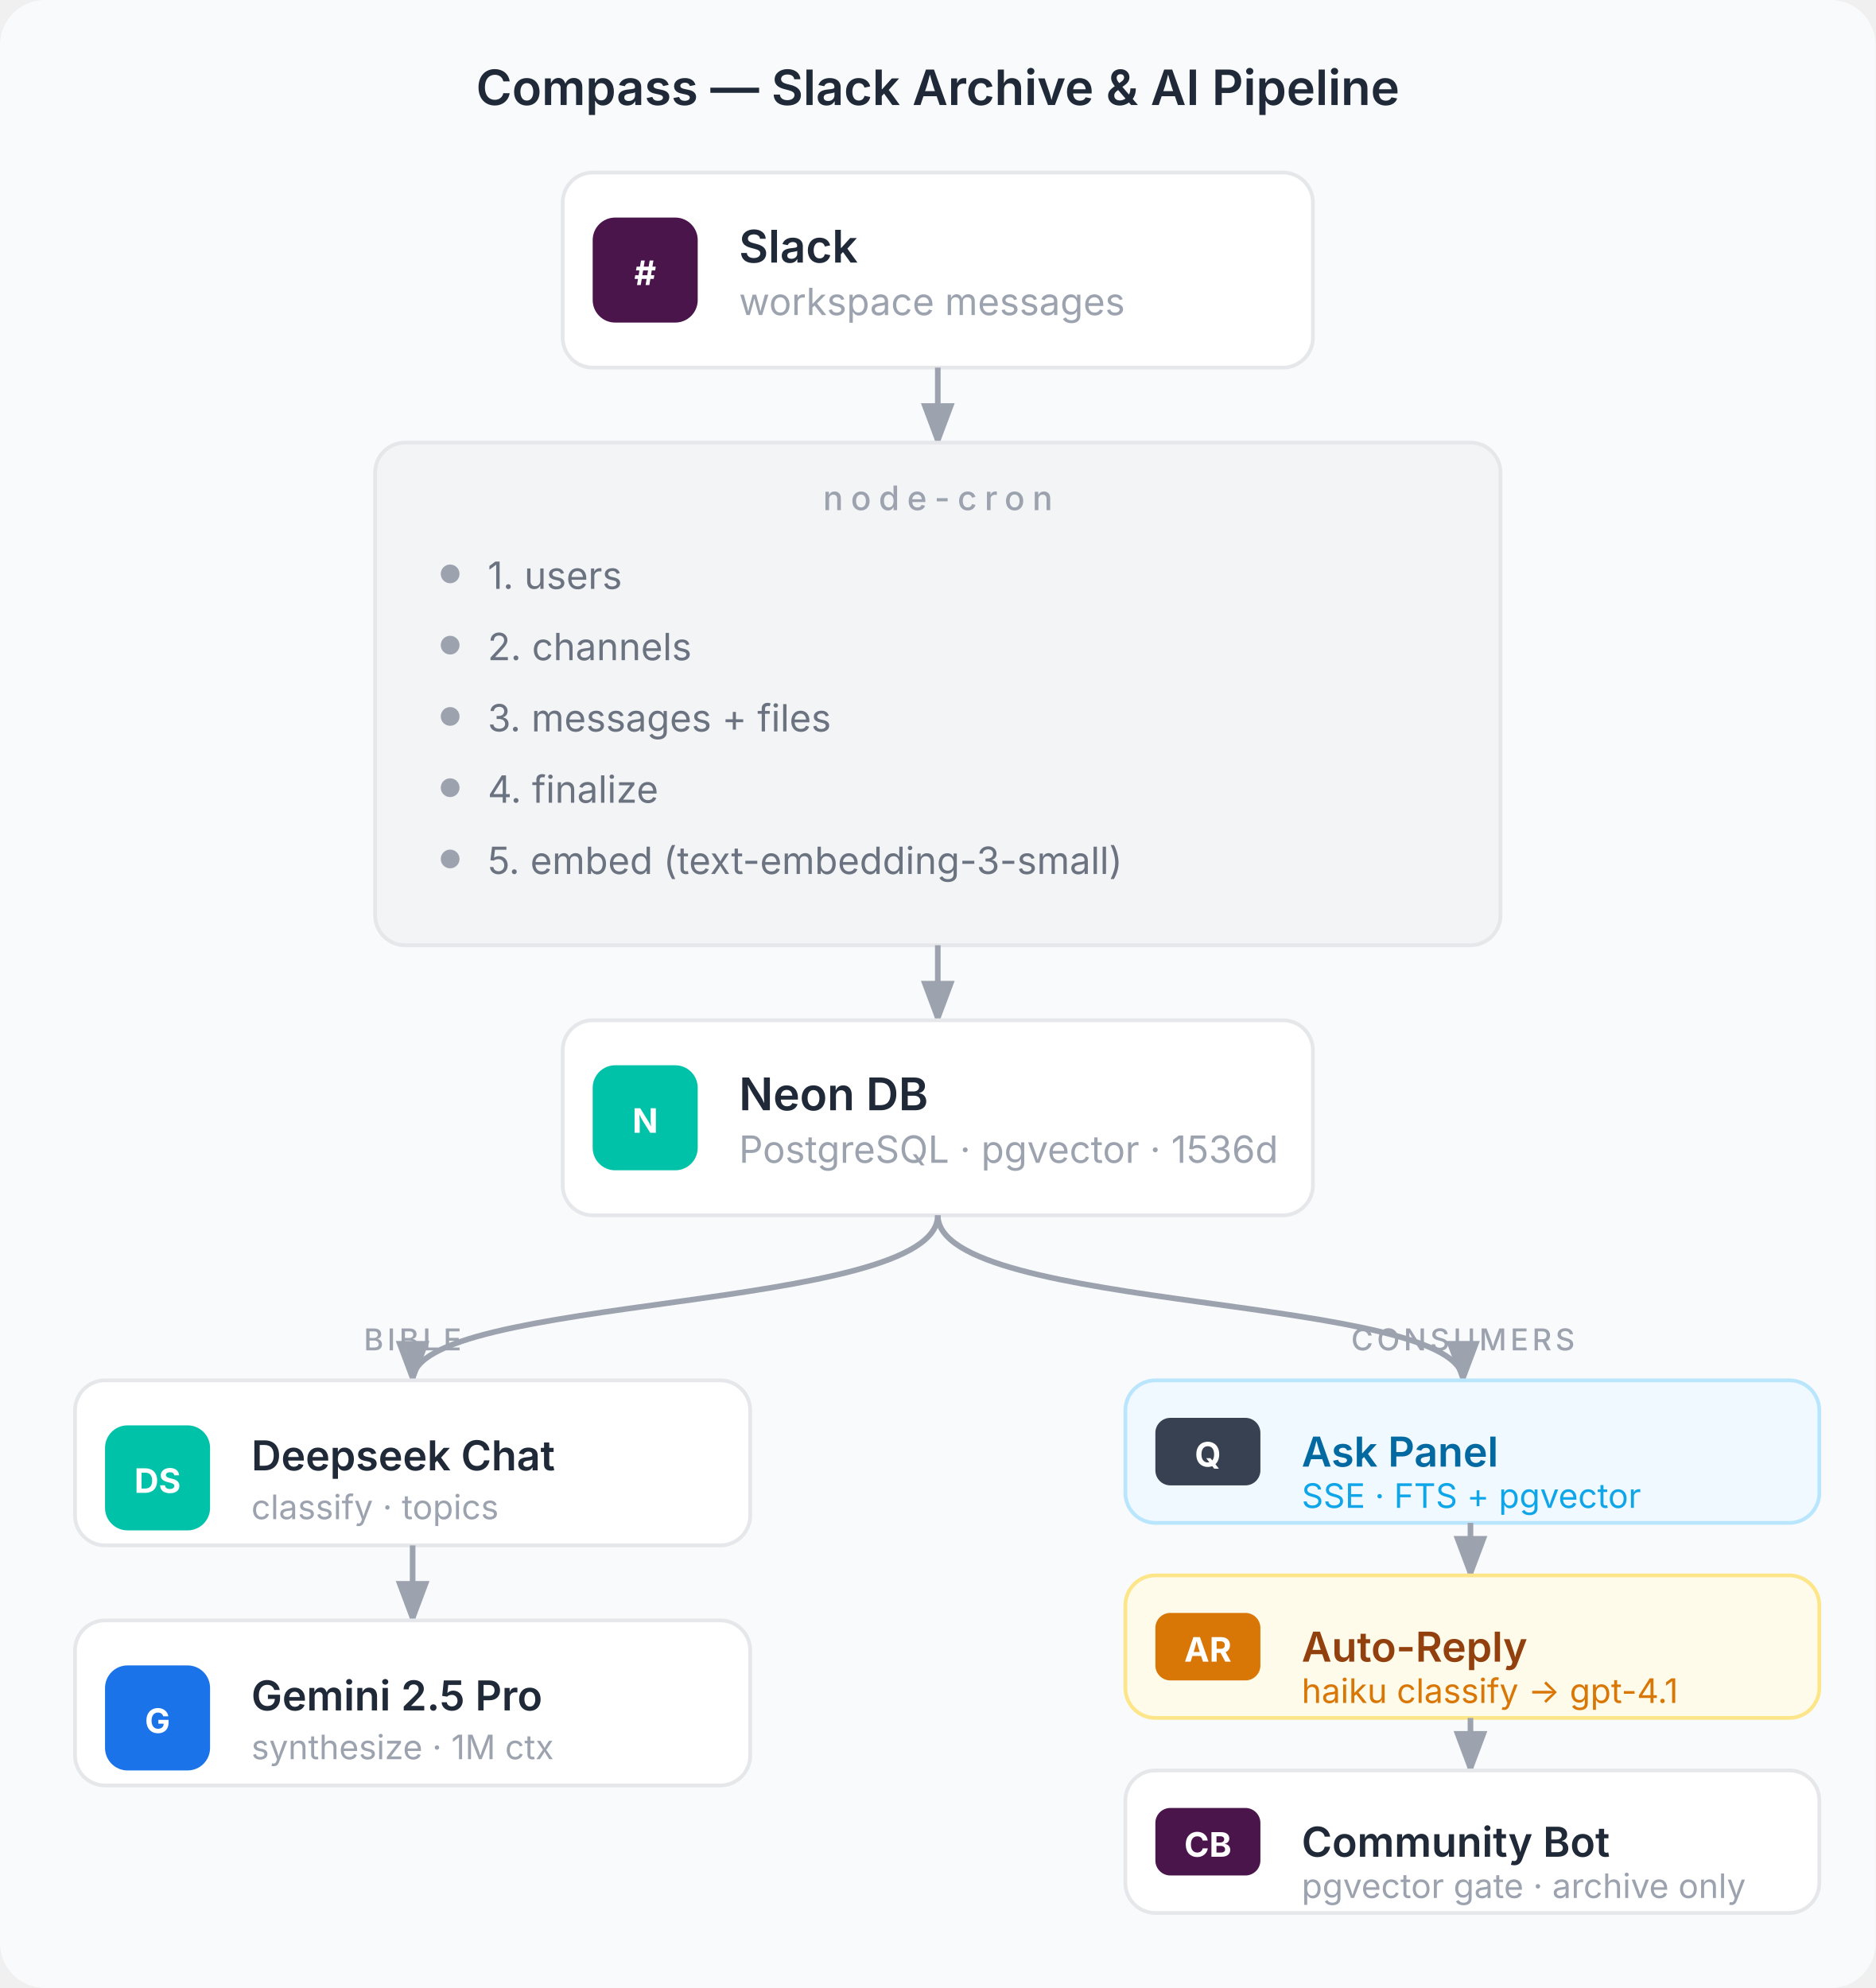
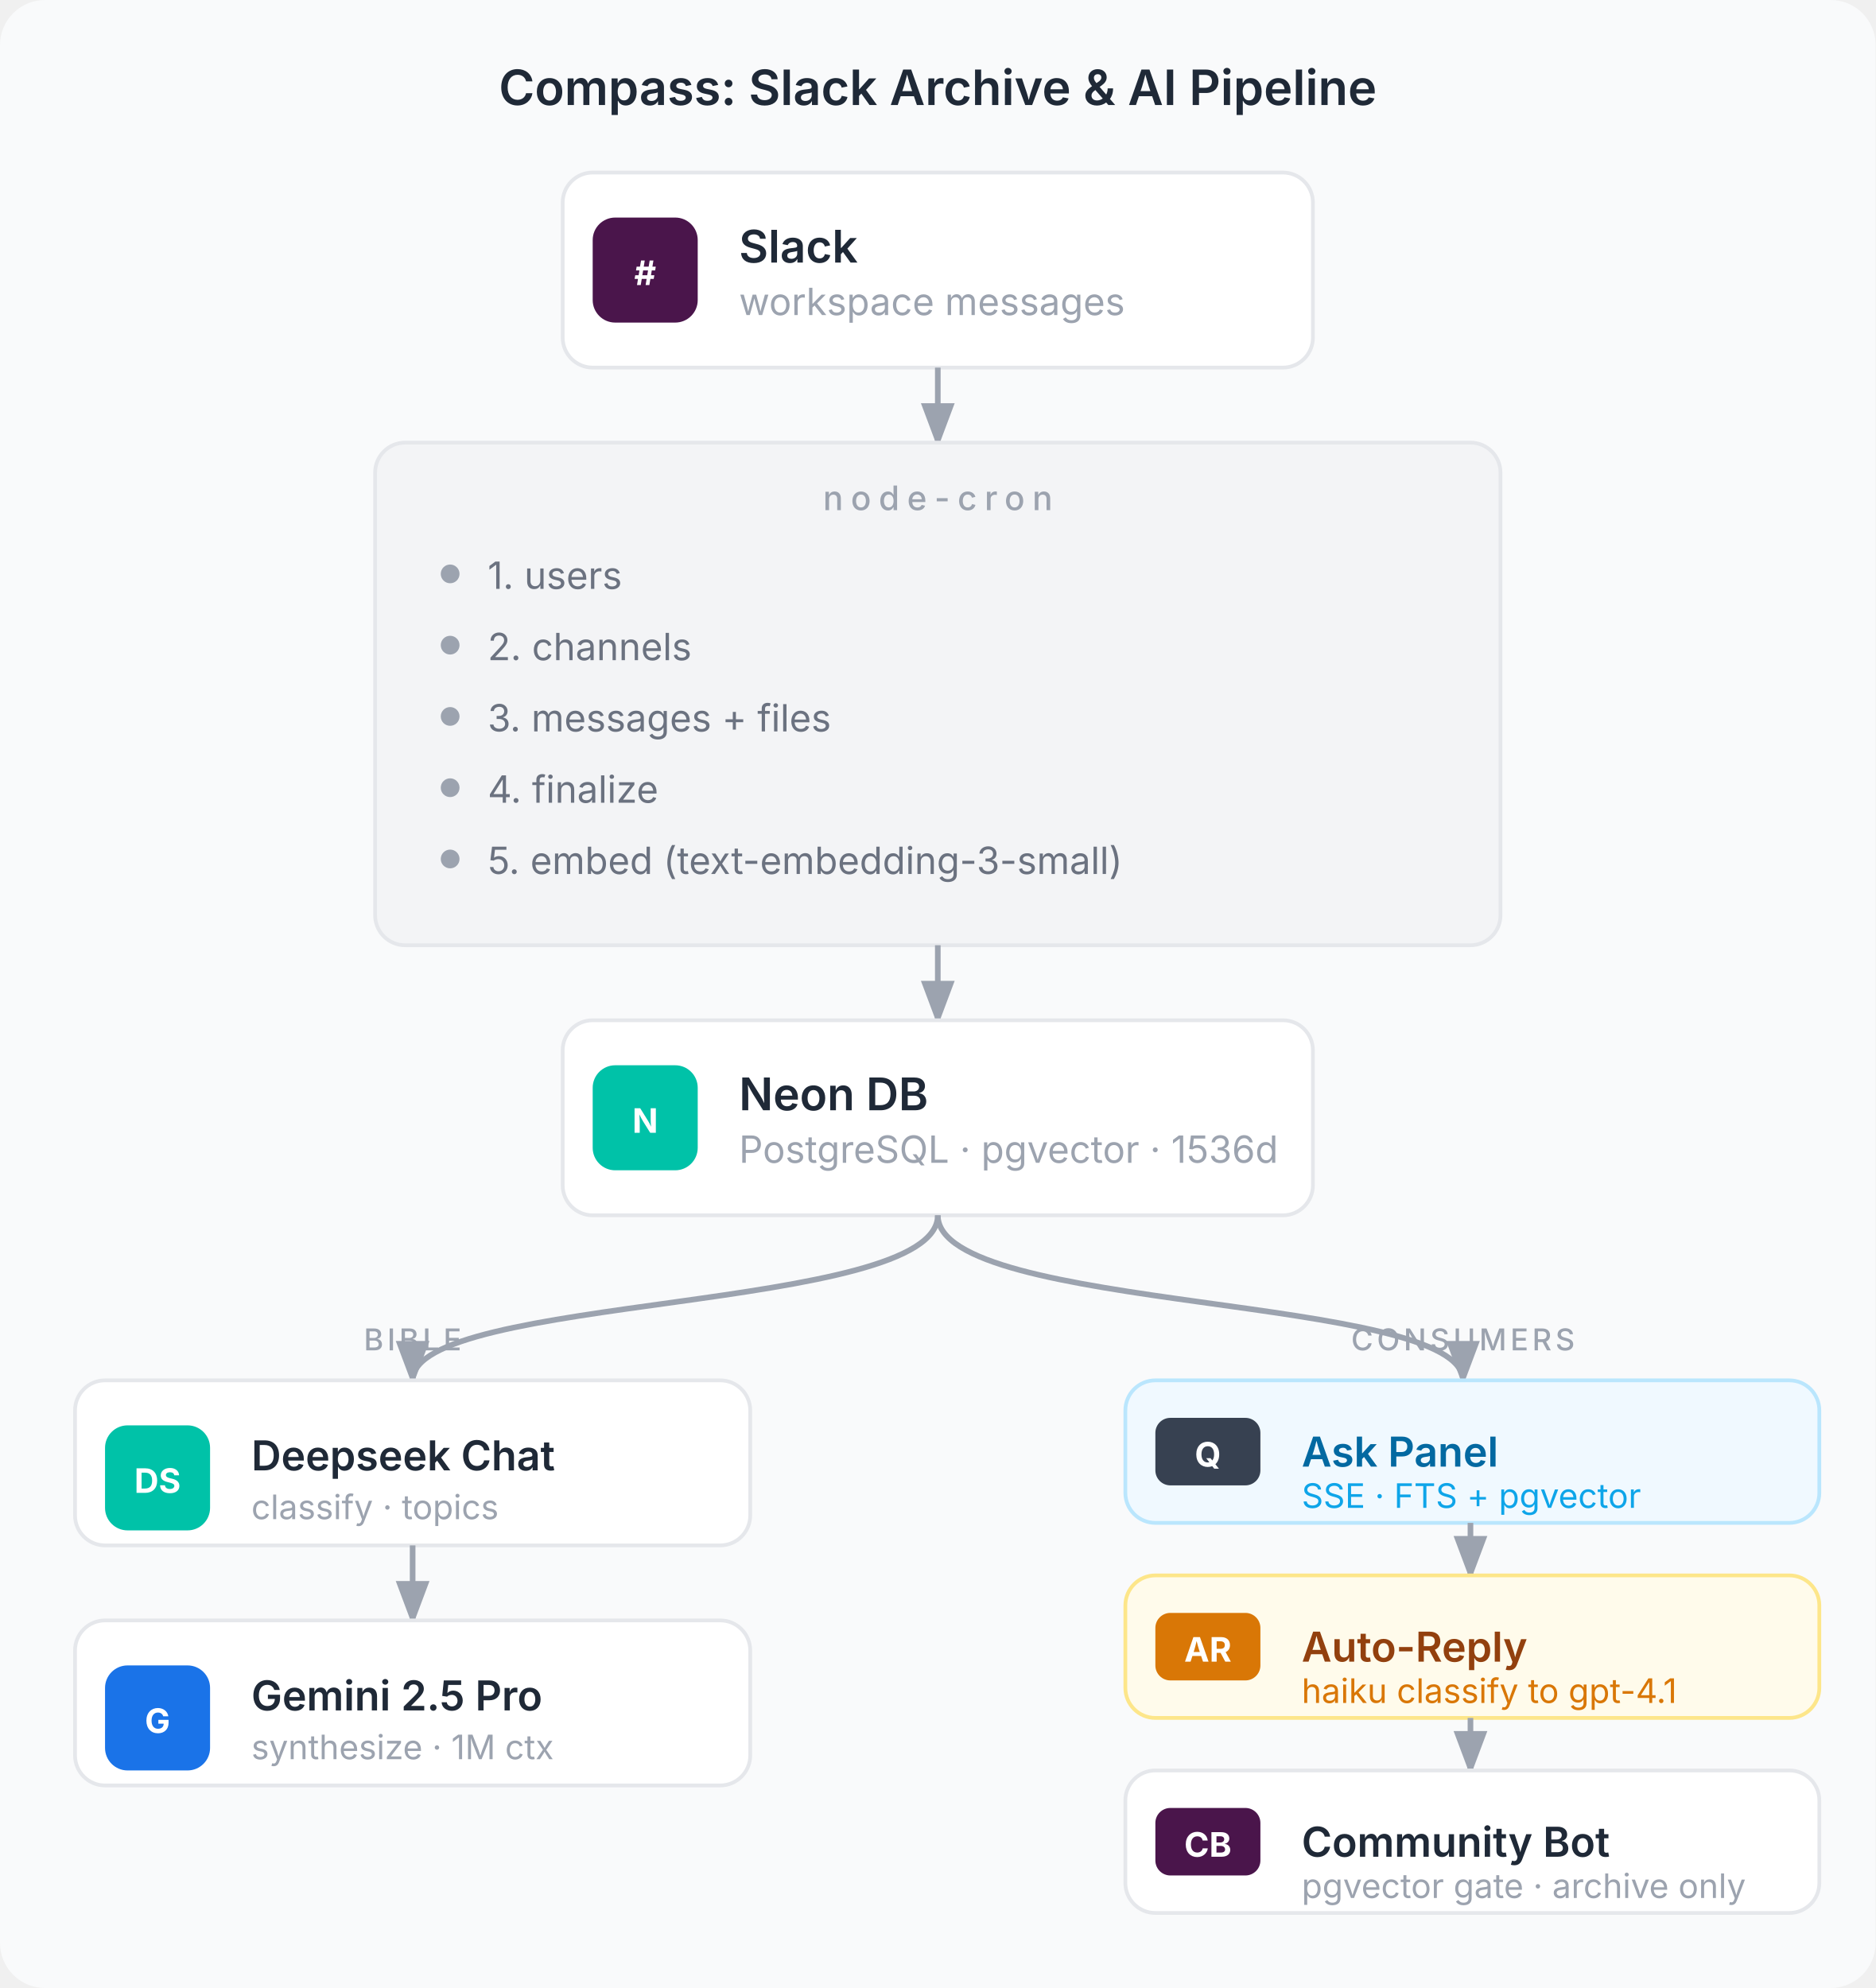
<svg xmlns="http://www.w3.org/2000/svg" width="500" height="530" font-family="-apple-system,BlinkMacSystemFont,'Segoe UI',sans-serif">
  <defs>
    <marker id="a" markerWidth="8" markerHeight="6" refX="7" refY="3" orient="auto">
      <polygon points="0 0,8 3,0 6" fill="#9CA3AF" />
    </marker>
  </defs>
  <rect width="500" height="530" rx="12" fill="#F9FAFB" />
-   <text x="250" y="28" text-anchor="middle" font-size="13" font-weight="600" fill="#1F2937">Compass — Slack Archive &amp; AI Pipeline</text>
+   <text x="250" y="28" text-anchor="middle" font-size="13" font-weight="600" fill="#1F2937">Compass: Slack Archive &amp; AI Pipeline</text>
  <rect x="150" y="46" width="200" height="52" rx="8" fill="white" stroke="#E5E7EB" />
  <rect x="158" y="58" width="28" height="28" rx="6" fill="#4A154B" />
  <text x="172" y="76" text-anchor="middle" font-size="9" font-weight="700" fill="white">#</text>
  <text x="197" y="70" font-size="12" font-weight="600" fill="#1F2937">Slack</text>
  <text x="197" y="84" font-size="10" fill="#9CA3AF">workspace messages</text>
  <line x1="250" y1="98" x2="250" y2="118" stroke="#9CA3AF" stroke-width="1.5" marker-end="url(#a)" />
  <rect x="100" y="118" width="300" height="134" rx="8" fill="#F3F4F6" stroke="#E5E7EB" />
  <text x="250" y="136" text-anchor="middle" font-size="9" font-weight="500" fill="#9CA3AF" letter-spacing="2">node-cron</text>
  <circle cx="120" cy="153" r="2.5" fill="#9CA3AF" />
  <text x="130" y="157" font-size="10" fill="#6B7280">1. users</text>
  <circle cx="120" cy="172" r="2.5" fill="#9CA3AF" />
  <text x="130" y="176" font-size="10" fill="#6B7280">2. channels</text>
  <circle cx="120" cy="191" r="2.5" fill="#9CA3AF" />
  <text x="130" y="195" font-size="10" fill="#6B7280">3. messages + files</text>
  <circle cx="120" cy="210" r="2.5" fill="#9CA3AF" />
  <text x="130" y="214" font-size="10" fill="#6B7280">4. finalize</text>
  <circle cx="120" cy="229" r="2.5" fill="#9CA3AF" />
  <text x="130" y="233" font-size="10" fill="#6B7280">5. embed (text-embedding-3-small)</text>
  <line x1="250" y1="252" x2="250" y2="272" stroke="#9CA3AF" stroke-width="1.5" marker-end="url(#a)" />
  <rect x="150" y="272" width="200" height="52" rx="8" fill="white" stroke="#E5E7EB" />
  <rect x="158" y="284" width="28" height="28" rx="6" fill="#00C2A8" />
  <text x="172" y="302" text-anchor="middle" font-size="9" font-weight="700" fill="white">N</text>
  <text x="197" y="296" font-size="12" font-weight="600" fill="#1F2937">Neon DB</text>
  <text x="197" y="310" font-size="10" fill="#9CA3AF">PostgreSQL · pgvector · 1536d</text>
  <path d="M250,324 C250,350 110,345 110,368" fill="none" stroke="#9CA3AF" stroke-width="1.5" marker-end="url(#a)" />
  <path d="M250,324 C250,350 390,345 390,368" fill="none" stroke="#9CA3AF" stroke-width="1.5" marker-end="url(#a)" />
  <text x="110" y="360" text-anchor="middle" font-size="8" font-weight="500" fill="#9CA3AF" letter-spacing="1">BIBLE</text>
  <rect x="20" y="368" width="180" height="44" rx="8" fill="white" stroke="#E5E7EB" />
  <rect x="28" y="380" width="28" height="28" rx="6" fill="#00C2A8" />
  <text x="42" y="398" text-anchor="middle" font-size="9" font-weight="700" fill="white">DS</text>
  <text x="67" y="392" font-size="11" font-weight="600" fill="#1F2937">Deepseek Chat</text>
  <text x="67" y="405" font-size="9" fill="#9CA3AF">classify · topics</text>
  <line x1="110" y1="412" x2="110" y2="432" stroke="#9CA3AF" stroke-width="1.5" marker-end="url(#a)" />
  <rect x="20" y="432" width="180" height="44" rx="8" fill="white" stroke="#E5E7EB" />
  <rect x="28" y="444" width="28" height="28" rx="6" fill="#1A73E8" />
  <text x="42" y="462" text-anchor="middle" font-size="9" font-weight="700" fill="white">G</text>
  <text x="67" y="456" font-size="11" font-weight="600" fill="#1F2937">Gemini 2.5 Pro</text>
  <text x="67" y="469" font-size="9" fill="#9CA3AF">synthesize · 1M ctx</text>
  <text x="390" y="360" text-anchor="middle" font-size="8" font-weight="500" fill="#9CA3AF" letter-spacing="1">CONSUMERS</text>
  <rect x="300" y="368" width="185" height="38" rx="8" fill="#F0F9FF" stroke="#BAE6FD" />
  <rect x="308" y="378" width="28" height="18" rx="4" fill="#374151" />
  <text x="322" y="391" text-anchor="middle" font-size="9" font-weight="700" fill="white">Q</text>
  <text x="347" y="391" font-size="11" font-weight="600" fill="#0369A1">Ask Panel</text>
  <text x="347" y="402" font-size="9" fill="#0EA5E9">SSE · FTS + pgvector</text>
  <line x1="392" y1="406" x2="392" y2="420" stroke="#9CA3AF" stroke-width="1.5" marker-end="url(#a)" />
  <rect x="300" y="420" width="185" height="38" rx="8" fill="#FFFBEB" stroke="#FDE68A" />
  <rect x="308" y="430" width="28" height="18" rx="4" fill="#D97706" />
  <text x="322" y="443" text-anchor="middle" font-size="9" font-weight="700" fill="white">AR</text>
  <text x="347" y="443" font-size="11" font-weight="600" fill="#92400E">Auto-Reply</text>
-   <text x="347" y="454" font-size="9" fill="#D97706">haiku classify → gpt-4.1</text>
+   <text x="347" y="454" font-size="9" fill="#D97706">haiku classify to gpt-4.1</text>
  <line x1="392" y1="458" x2="392" y2="472" stroke="#9CA3AF" stroke-width="1.5" marker-end="url(#a)" />
  <rect x="300" y="472" width="185" height="38" rx="8" fill="white" stroke="#E5E7EB" />
  <rect x="308" y="482" width="28" height="18" rx="4" fill="#4A154B" />
  <text x="322" y="495" text-anchor="middle" font-size="9" font-weight="700" fill="white">CB</text>
  <text x="347" y="495" font-size="11" font-weight="600" fill="#1F2937">Community Bot</text>
  <text x="347" y="506" font-size="9" fill="#9CA3AF">pgvector gate · archive only</text>
</svg>
